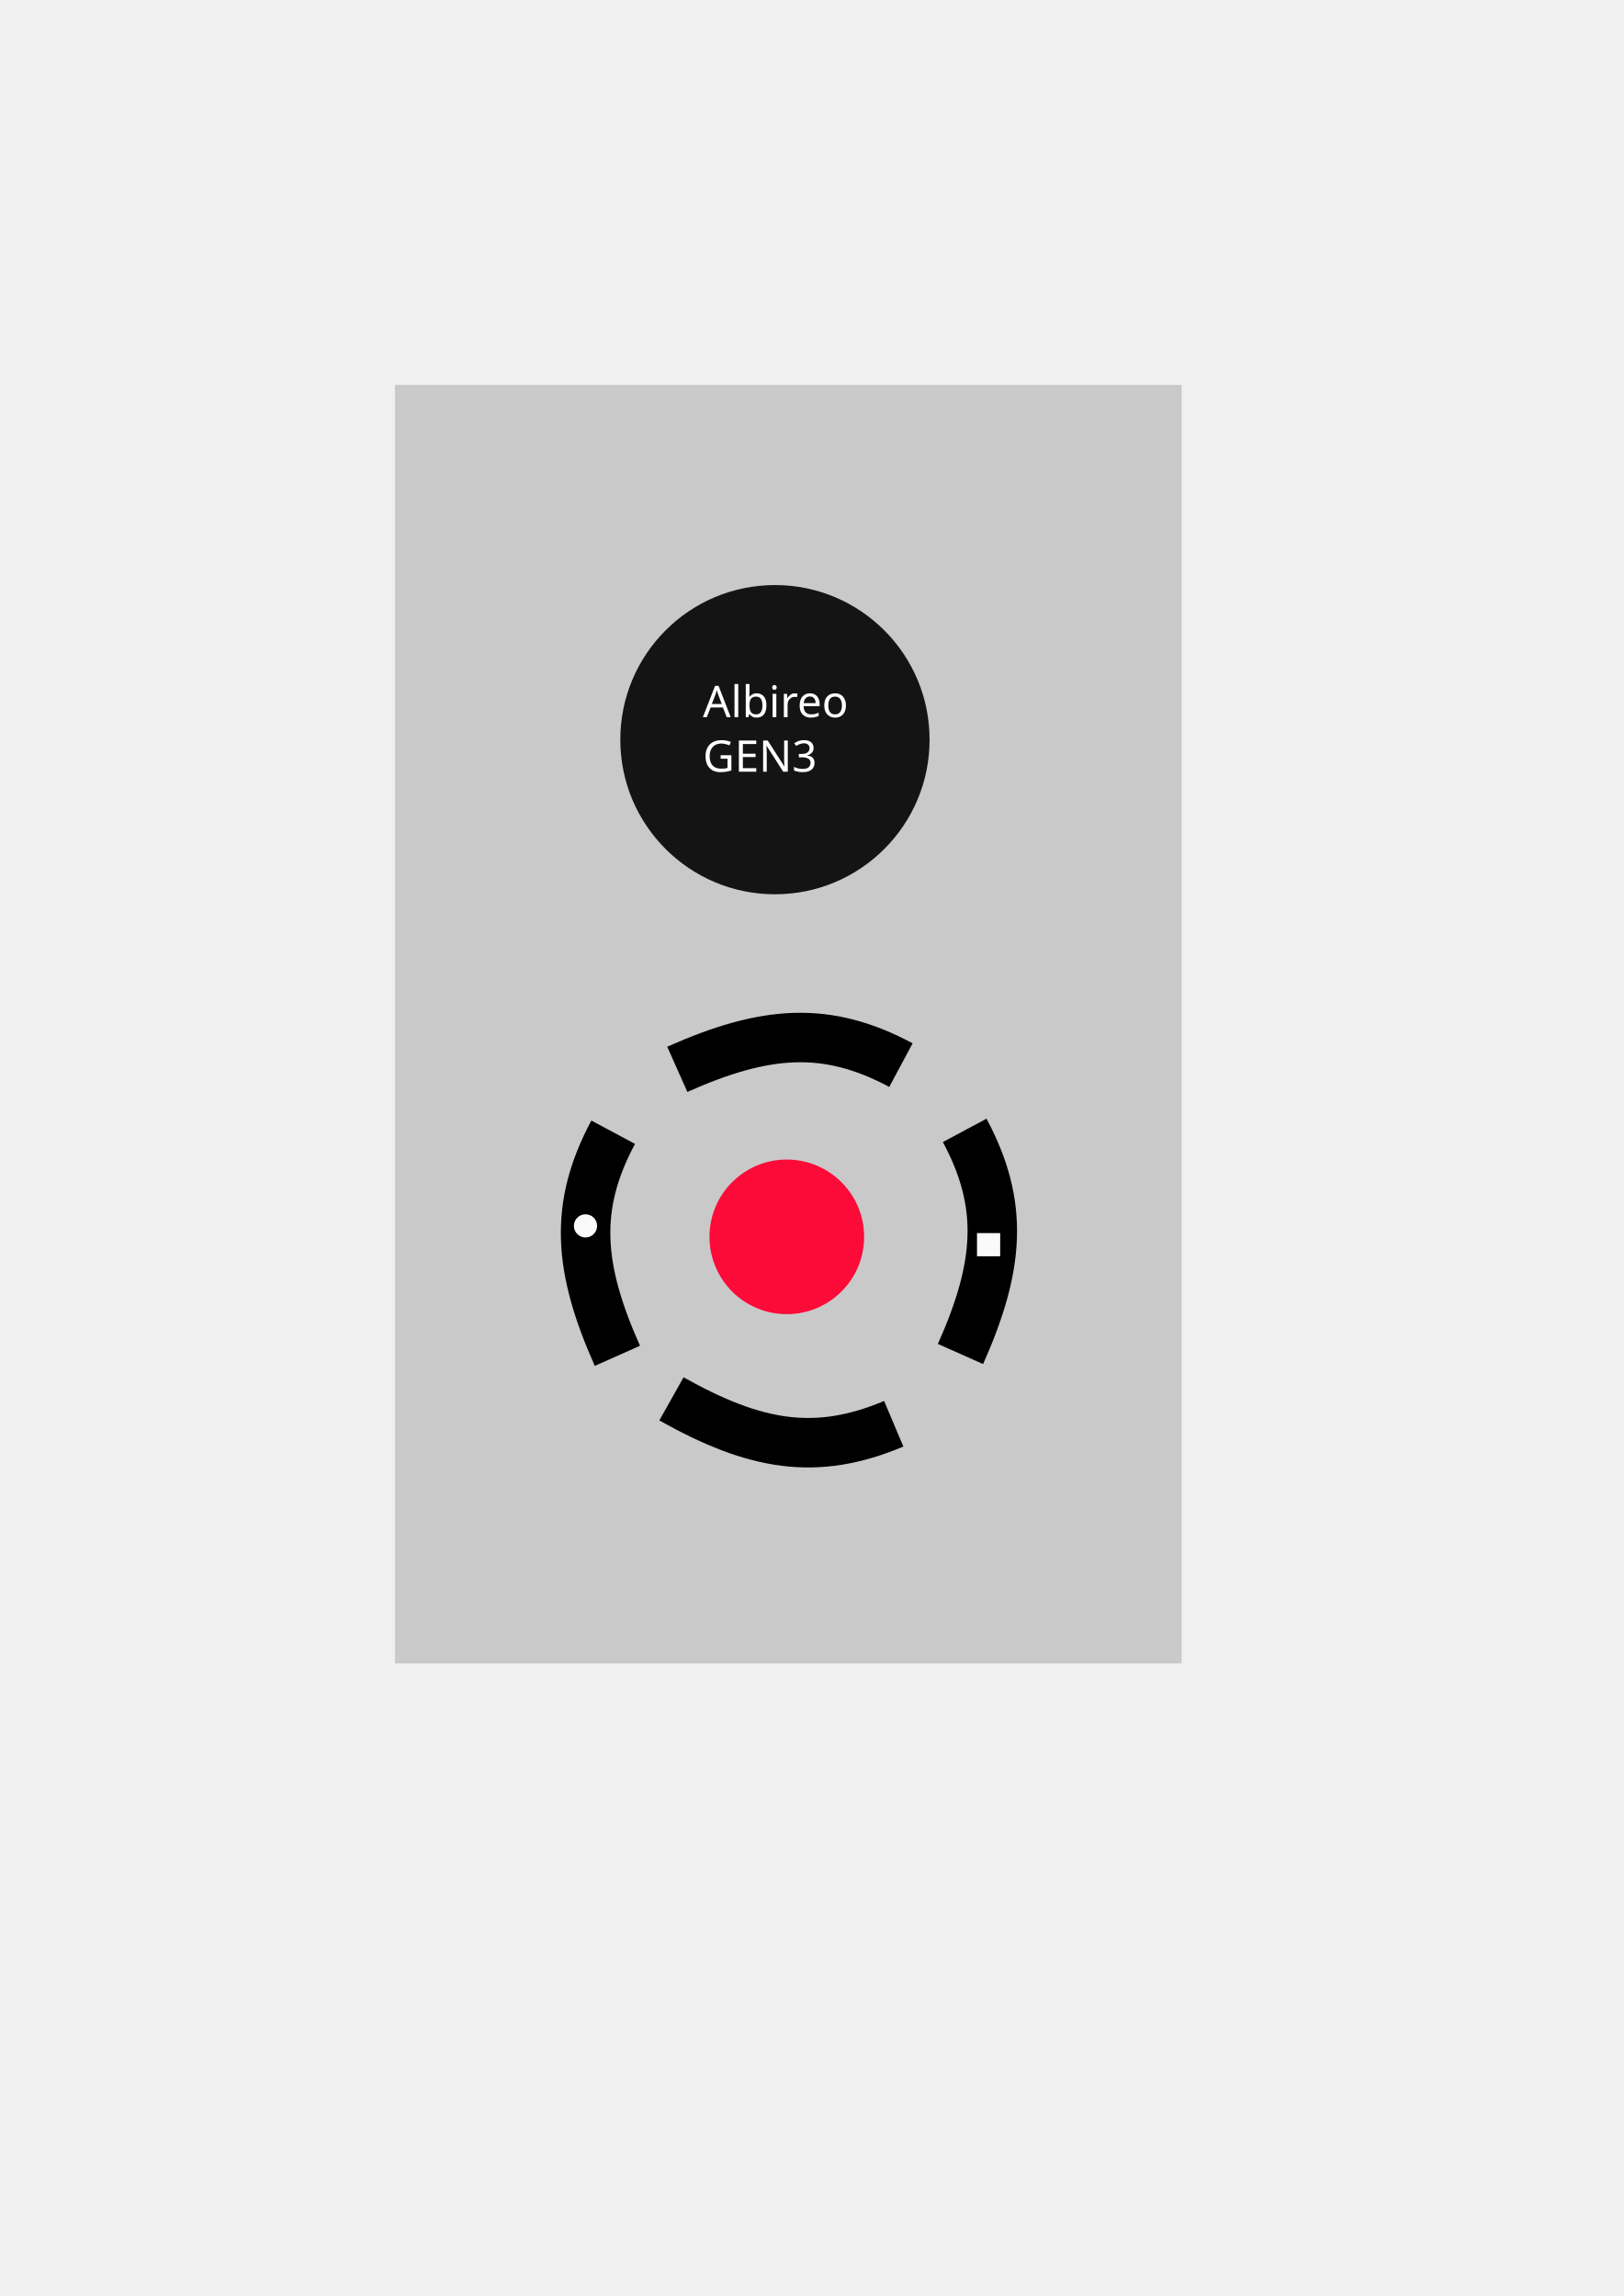
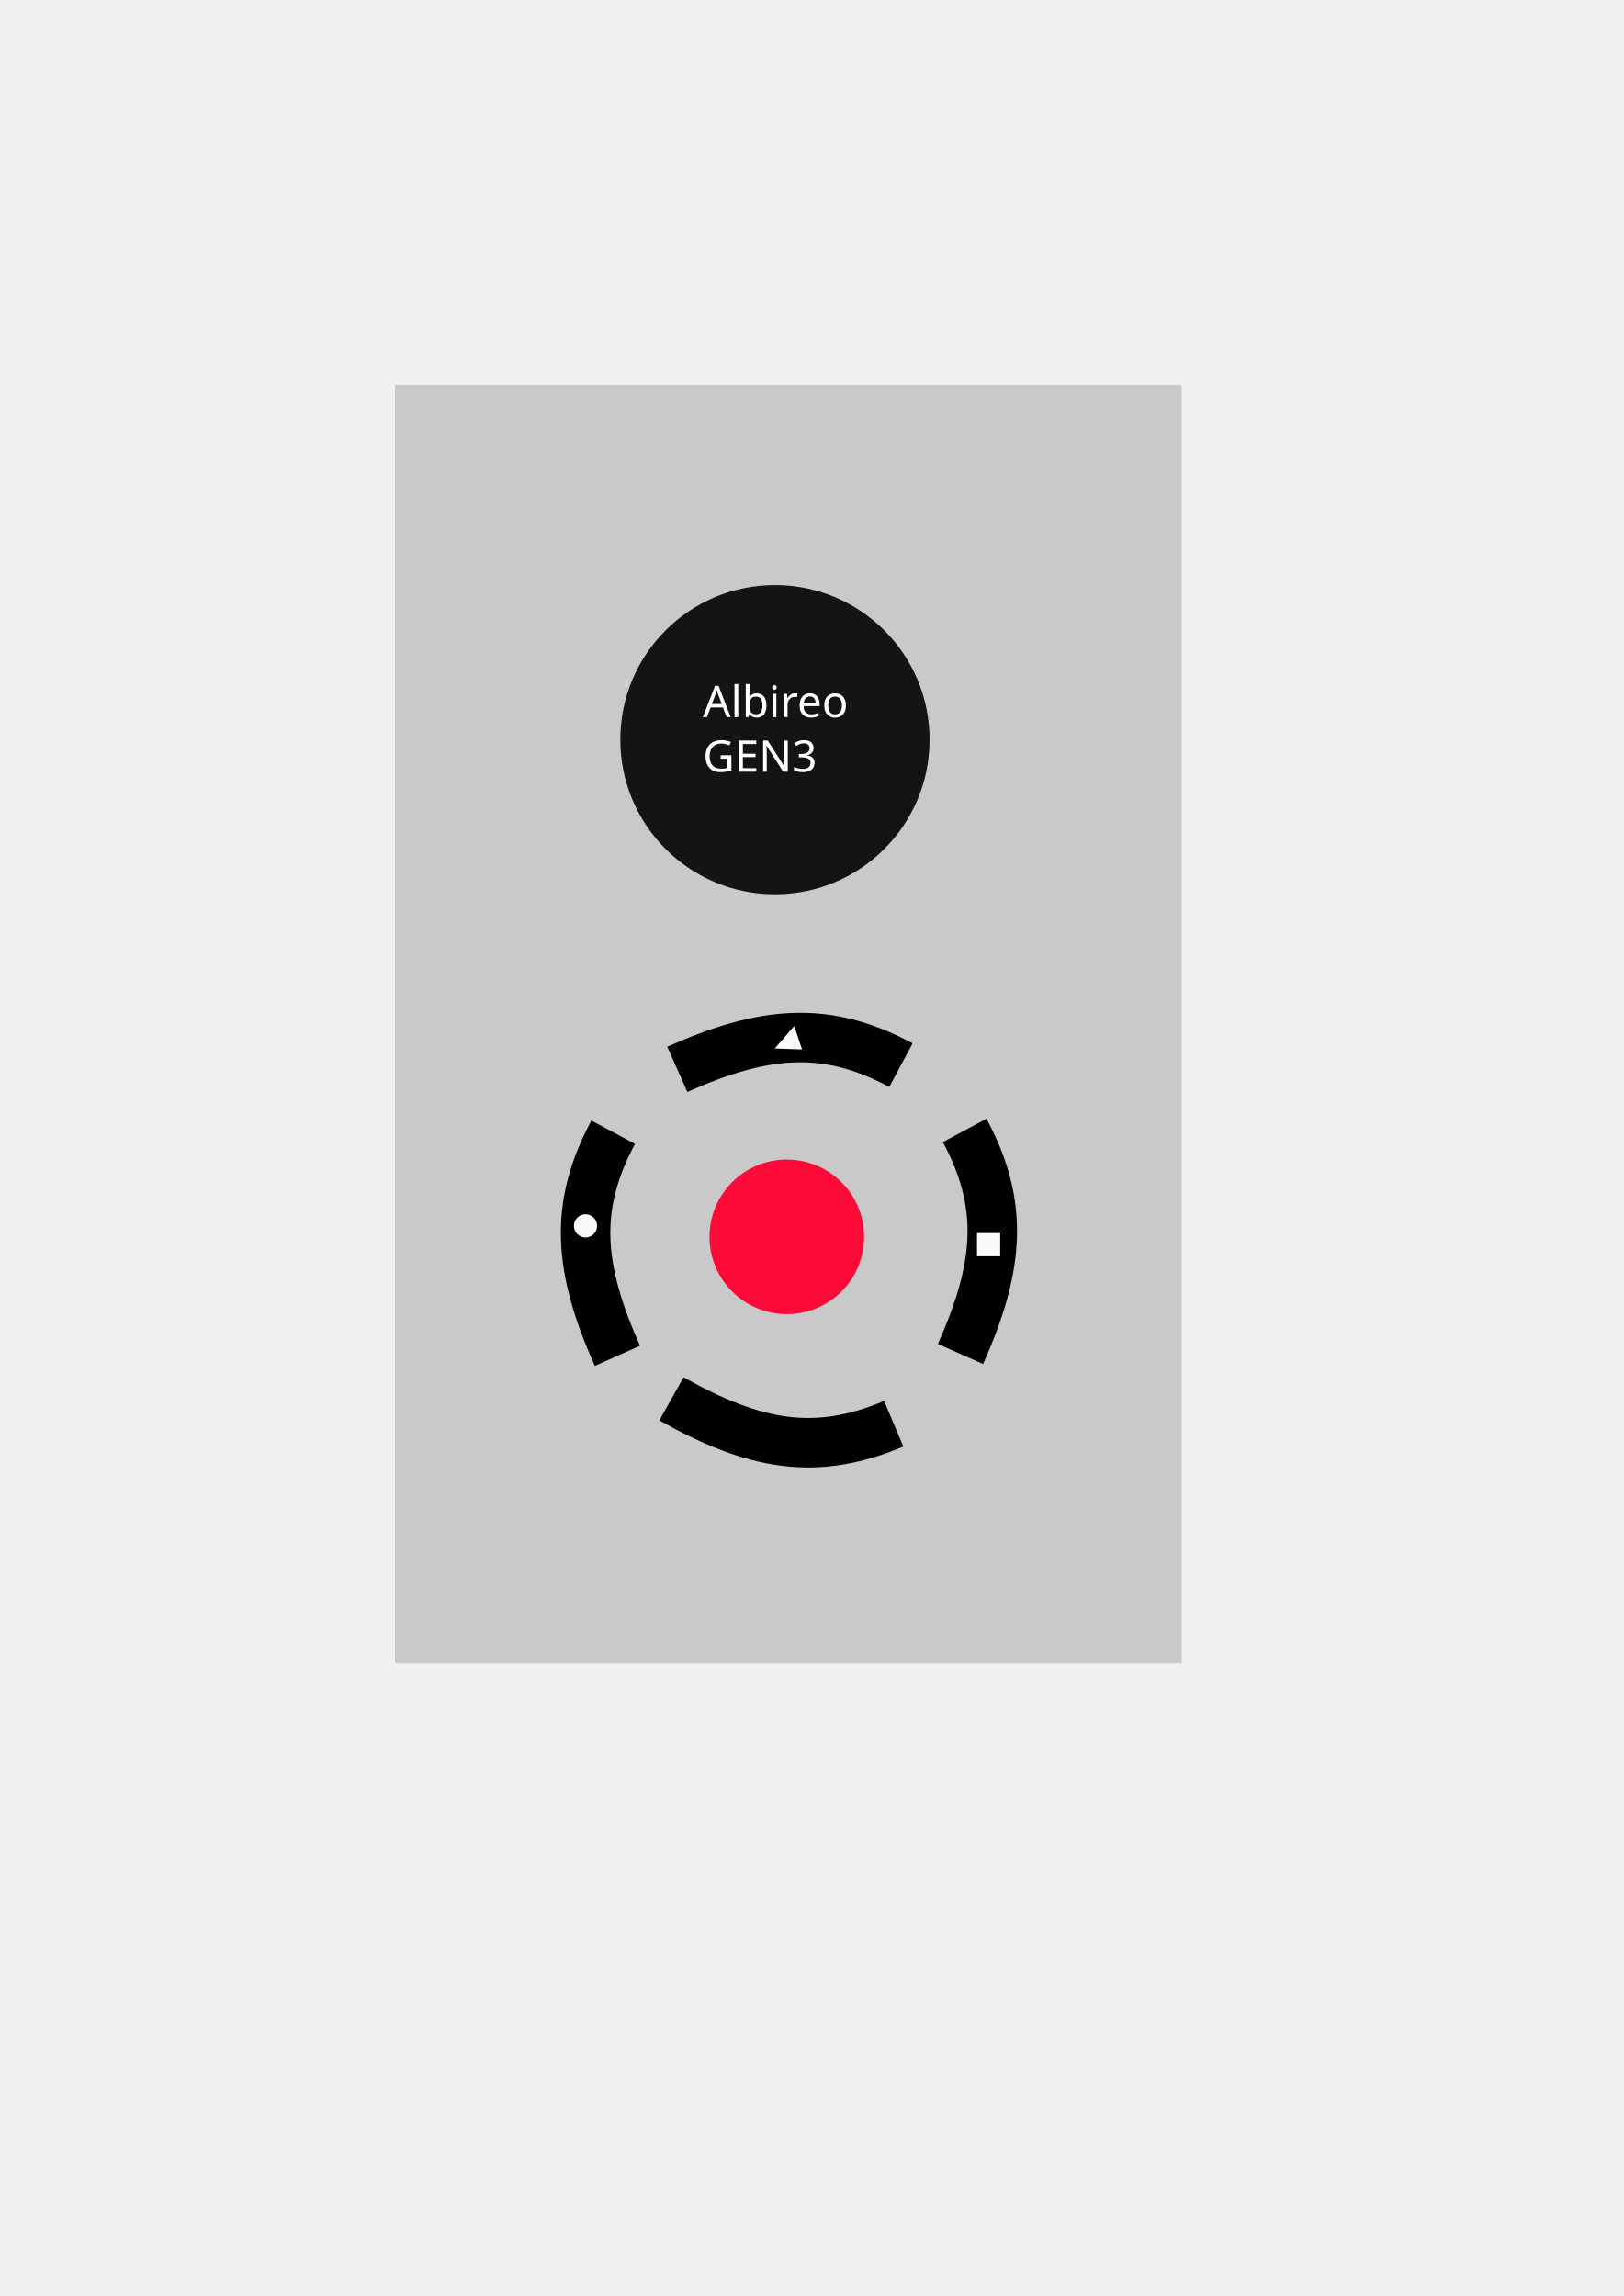
<svg xmlns="http://www.w3.org/2000/svg" width="210mm" height="297mm" viewBox="0 0 210 297" version="1.1" id="svg1" xml:space="preserve">
  <defs id="defs1" />
  <g id="layer1">
    <rect style="fill:#cac9c9;fill-opacity:1;stroke:#000000;stroke-width:0" id="rect1" width="101.742" height="165.385" x="51.087" y="49.789" />
    <path id="path1-3-1-3-6-36-1" style="fill:none;stroke:#000000;stroke-width:6.4" d="m 86.84,180.951 c 10.832,6.083 18.688,7.462 28.751,3.22" />
+     <path style="fill:#fafafa;stroke:#d7fddf;stroke-width:0;stroke-dasharray:none" d="m 125.412,162.443 2.521,-2.899 1.008,3.025 z" id="path4-1" />
    <path id="path1-3-1-3-6-36" style="fill:none;stroke:#000000;stroke-width:6.4" d="m 87.597,138.322 c 11.349,-5.053 19.299,-5.699 28.926,-0.543" />
    <path id="path1-3-1-3-6-3" style="fill:none;stroke:#000000;stroke-width:6.4" d="m 124.225,175.146 c 5.053,-11.349 5.699,-19.299 0.543,-28.926" />
    <circle style="fill:#fc0a38;fill-opacity:1;stroke:#000000;stroke-width:0;stroke-dasharray:none" id="path1" cx="101.76" cy="159.994" r="10" />
    <path id="path1-3-1-3-6" style="fill:none;stroke:#000000;stroke-width:6.4" d="M 79.849,175.384 C 74.796,164.035 74.15,156.085 79.306,146.459" />
    <circle style="fill:#151414;fill-opacity:1;stroke:#000000;stroke-width:0" id="path3" cx="100.227" cy="95.681" r="20" />
    <text xml:space="preserve" style="font-style:normal;font-variant:normal;font-weight:normal;font-stretch:normal;font-size:5.644px;font-family:sans-serif;-inkscape-font-specification:'sans-serif, Normal';font-variant-ligatures:normal;font-variant-caps:normal;font-variant-numeric:normal;font-variant-east-asian:normal;writing-mode:lr-tb;direction:ltr;fill:#fafafa;fill-opacity:1;stroke:#000000;stroke-width:0" x="90.907" y="92.767" id="text5">
      <tspan id="tspan5" style="font-style:normal;font-variant:normal;font-weight:normal;font-stretch:normal;font-size:5.644px;font-family:sans-serif;-inkscape-font-specification:'sans-serif, Normal';font-variant-ligatures:normal;font-variant-caps:normal;font-variant-numeric:normal;font-variant-east-asian:normal;fill:#ffffff;fill-opacity:1;stroke-width:0" x="90.907" y="92.767">Albireo</tspan>
      <tspan style="font-style:normal;font-variant:normal;font-weight:normal;font-stretch:normal;font-size:5.644px;font-family:sans-serif;-inkscape-font-specification:'sans-serif, Normal';font-variant-ligatures:normal;font-variant-caps:normal;font-variant-numeric:normal;font-variant-east-asian:normal;fill:#ffffff;fill-opacity:1;stroke-width:0" x="90.907" y="99.822" id="tspan6">GEN3</tspan>
    </text>
    <circle style="fill:#fafafa;stroke:#8c81fa;stroke-width:0;stroke-dasharray:none" id="path2" cx="75.725" cy="158.574" r="1.5" />
    <rect style="fill:#fafafa;stroke:#d7fddf;stroke-width:0;stroke-dasharray:none;stroke-opacity:1" id="rect3" width="3" height="3" x="126.358" y="159.507" />
+     <path style="fill:#fafafa;stroke:#d7fddf;stroke-width:0;stroke-dasharray:none" d="m 100.203,135.621 2.521,-2.899 1.008,3.025 z" id="path4" />
  </g>
</svg>
